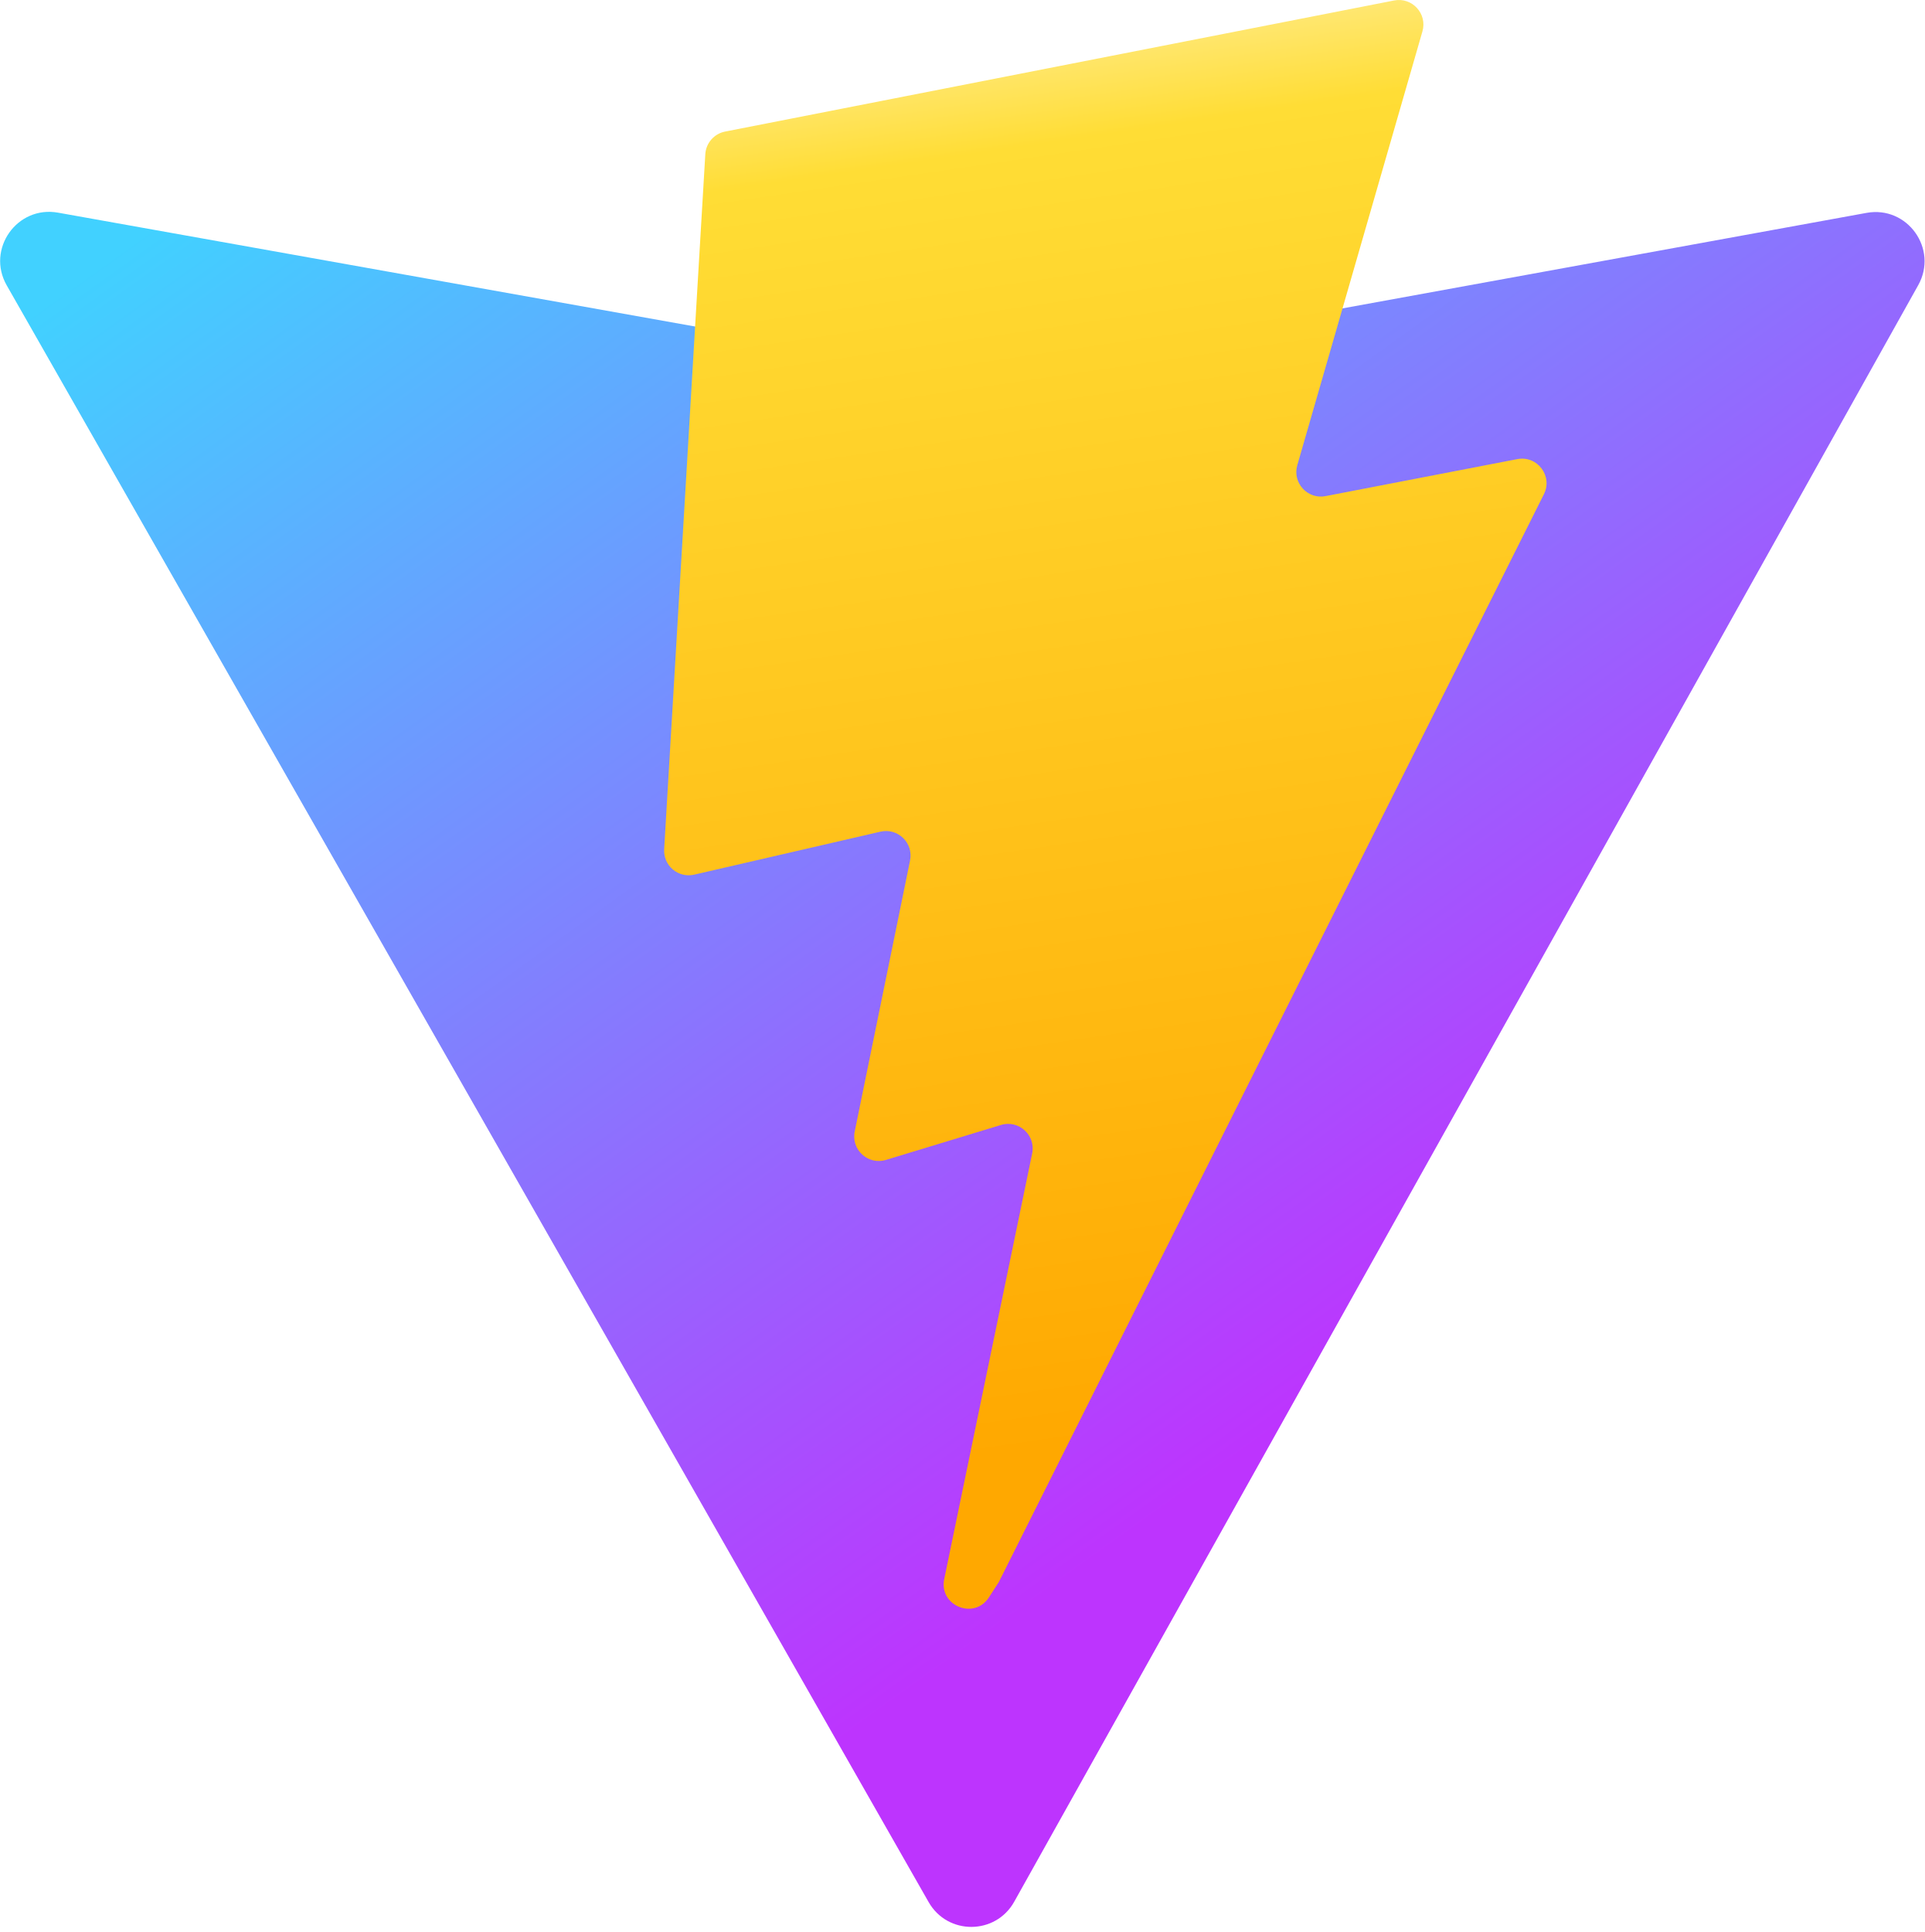
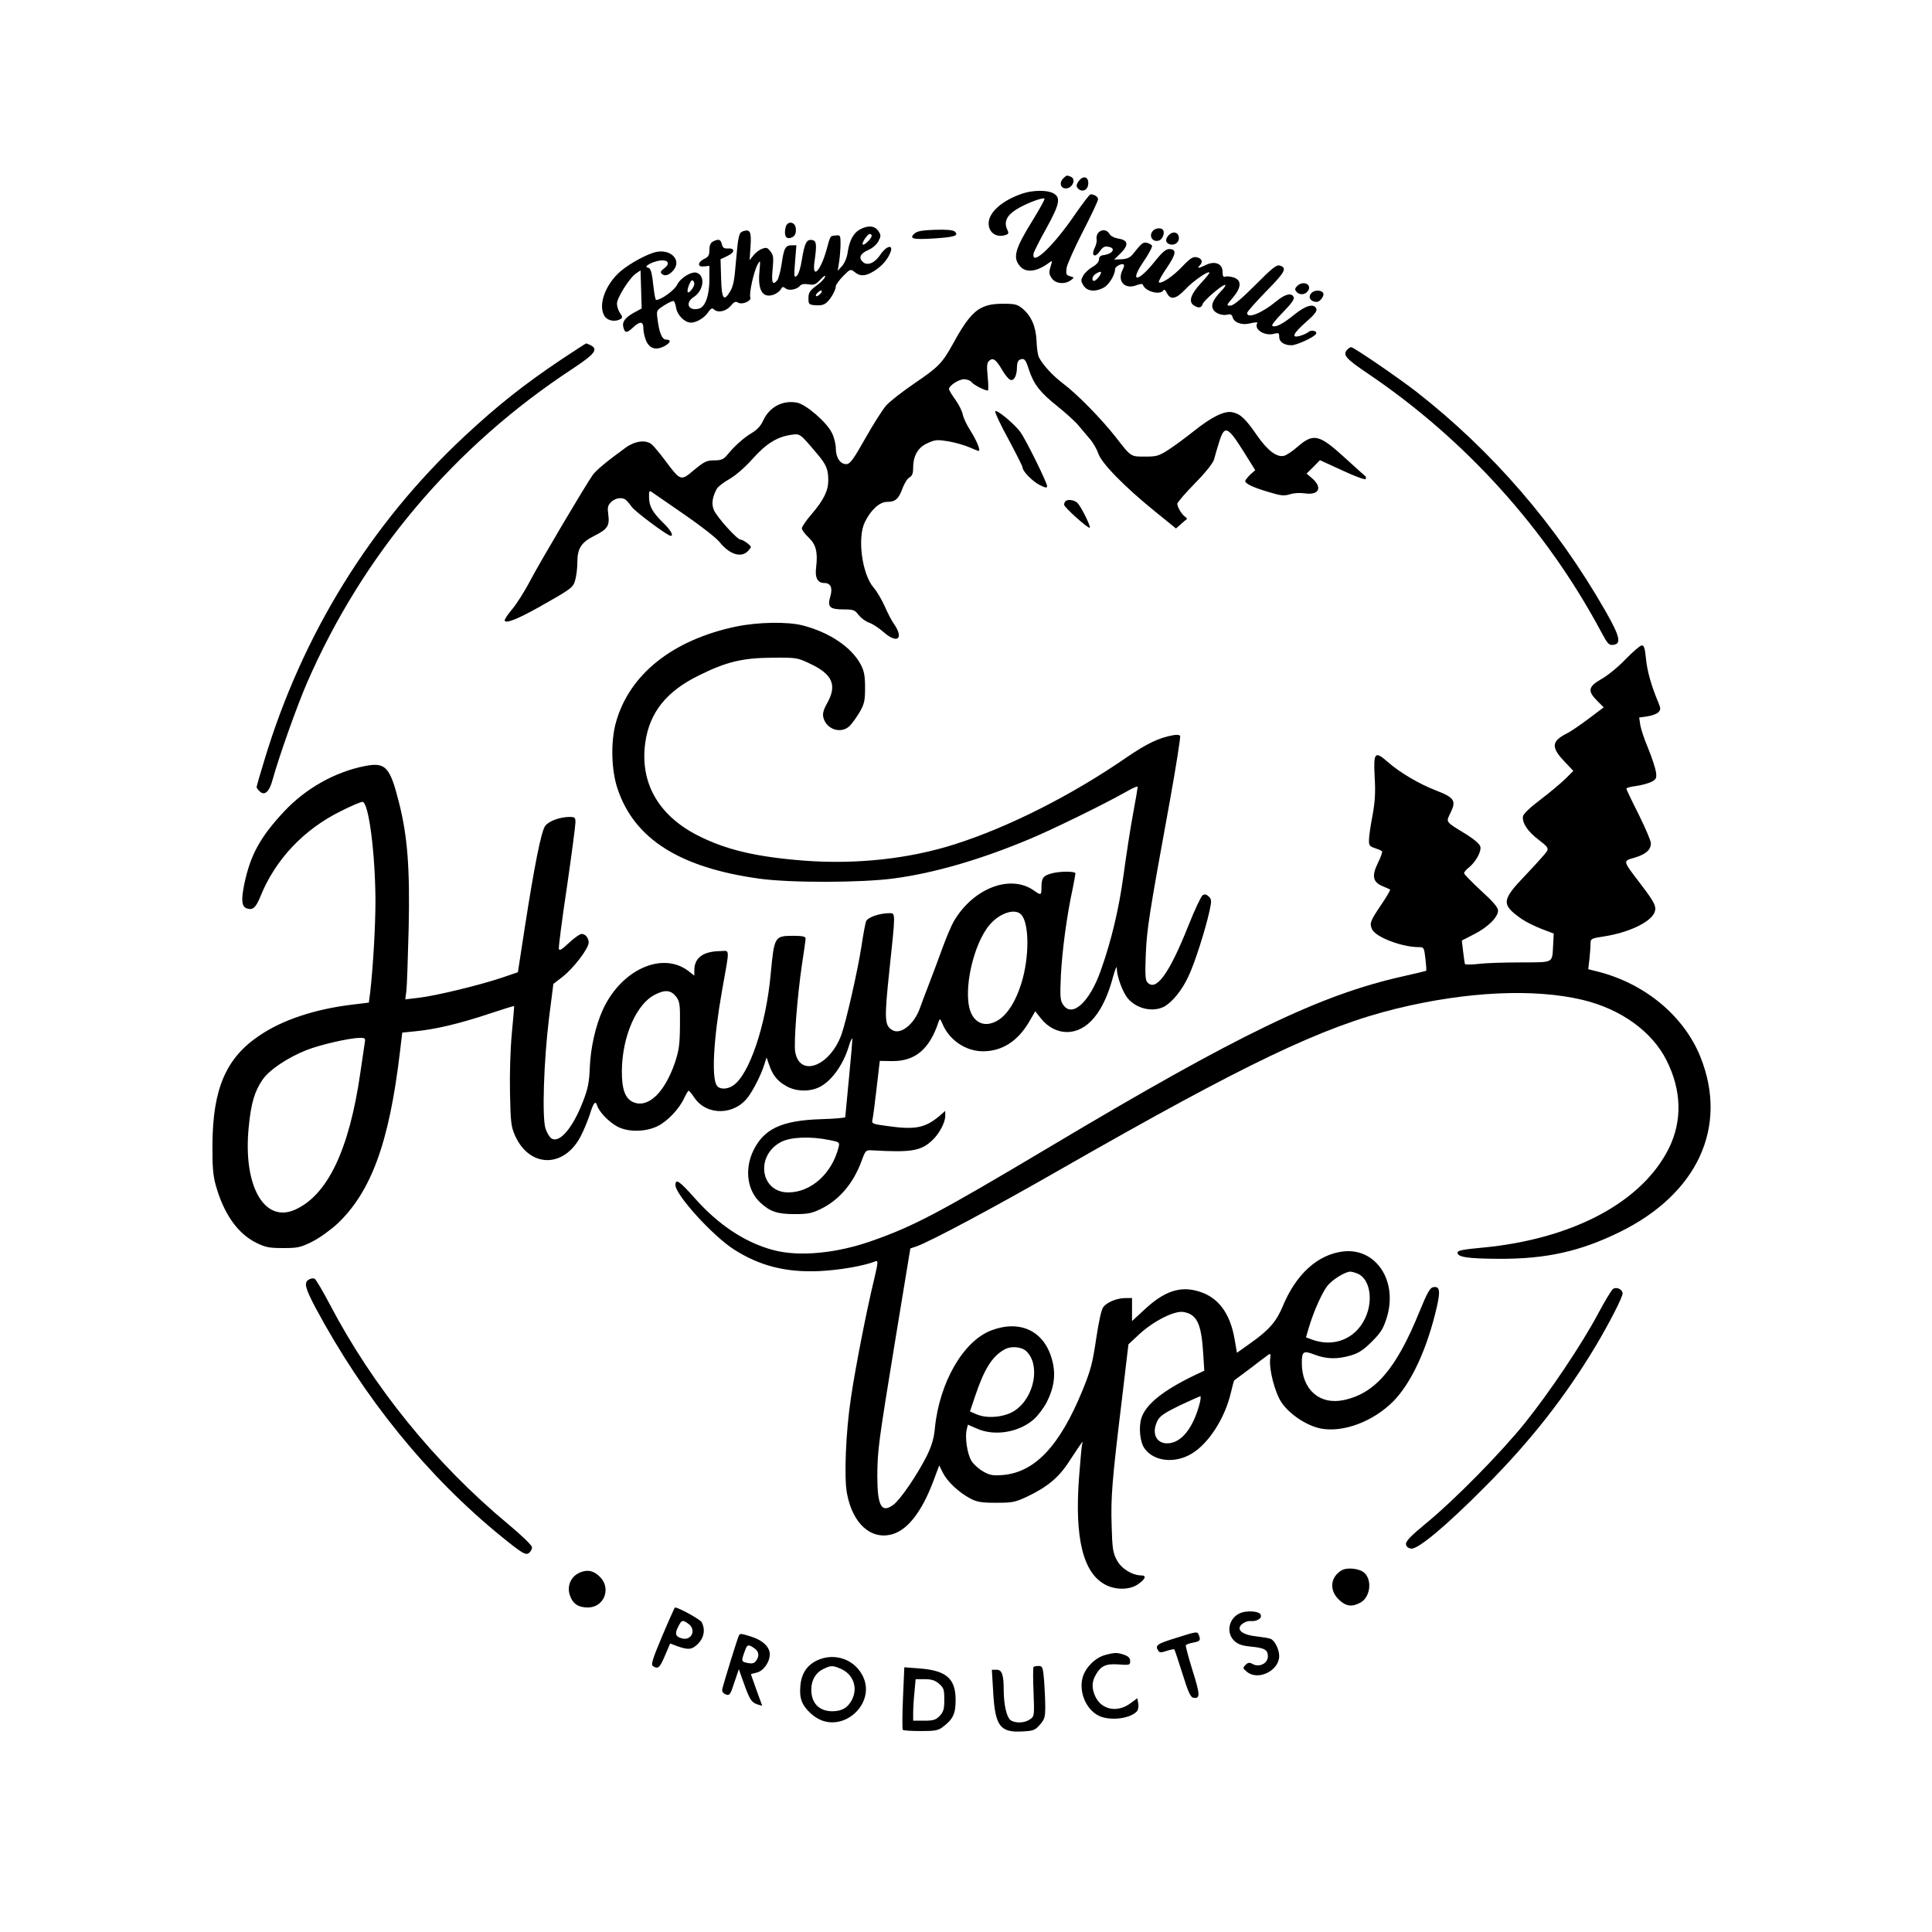
- <svg xmlns="http://www.w3.org/2000/svg" aria-hidden="true" role="img" class="iconify iconify--logos" width="31.88" height="32" preserveAspectRatio="xMidYMid meet" viewBox="0 0 256 257">
-   <defs>
-     <linearGradient id="IconifyId1813088fe1fbc01fb466" x1="-.828%" x2="57.636%" y1="7.652%" y2="78.411%">
-       <stop offset="0%" stop-color="#41D1FF" />
-       <stop offset="100%" stop-color="#BD34FE" />
-     </linearGradient>
-     <linearGradient id="IconifyId1813088fe1fbc01fb467" x1="43.376%" x2="50.316%" y1="2.242%" y2="89.03%">
-       <stop offset="0%" stop-color="#FFEA83" />
-       <stop offset="8.333%" stop-color="#FFDD35" />
-       <stop offset="100%" stop-color="#FFA800" />
-     </linearGradient>
-   </defs>
-   <path fill="url(#IconifyId1813088fe1fbc01fb466)" d="M255.153 37.938L134.897 252.976c-2.483 4.44-8.862 4.466-11.382.048L.875 37.958c-2.746-4.814 1.371-10.646 6.827-9.67l120.385 21.517a6.537 6.537 0 0 0 2.322-.004l117.867-21.483c5.438-.991 9.574 4.796 6.877 9.62Z" />
-   <path fill="url(#IconifyId1813088fe1fbc01fb467)" d="M185.432.063L96.44 17.501a3.268 3.268 0 0 0-2.634 3.014l-5.474 92.456a3.268 3.268 0 0 0 3.997 3.378l24.777-5.718c2.318-.535 4.413 1.507 3.936 3.838l-7.361 36.047c-.495 2.426 1.782 4.5 4.151 3.78l15.304-4.649c2.372-.72 4.652 1.36 4.15 3.788l-11.698 56.621c-.732 3.542 3.979 5.473 5.943 2.437l1.313-2.028l72.516-144.72c1.215-2.423-.88-5.186-3.54-4.672l-25.505 4.922c-2.396.462-4.435-1.77-3.759-4.114l16.646-57.705c.677-2.35-1.37-4.583-3.769-4.113Z" />
+ <svg xmlns="http://www.w3.org/2000/svg" version="1.0" width="1024pt" height="1024pt" viewBox="0 0 1024 1024" preserveAspectRatio="xMidYMid meet">
+   <g transform="translate(0,1024) scale(0.1,-0.1)" fill="#000000" stroke="none">
+     <path d="M5635 9294 c-20 -20 -16 -48 8 -52 38 -7 66 49 31 62 -21 8 -20 8 -39 -10z" />
+     <path d="M5716 9278 c-11 -16 -13 -25 -4 -35 18 -22 47 -15 54 11 11 47 -23 63 -50 24z" />
+     <path d="M5425 9216 c-109 -35 -185 -100 -185 -160 0 -51 44 -79 94 -60 12 4 13 10 4 29 -18 39 -2 73 49 105 47 30 141 66 149 57 3 -3 -25 -53 -61 -112 -96 -155 -109 -200 -68 -247 31 -35 87 -29 150 17 21 16 22 16 11 -19 -9 -29 -8 -40 6 -60 19 -30 70 -35 102 -11 19 14 18 15 -5 21 -20 6 -22 11 -18 43 3 20 42 107 86 193 45 87 81 164 81 172 0 13 -20 26 -40 26 -5 0 -40 -46 -79 -102 -116 -171 -235 -284 -223 -212 2 10 33 72 69 136 71 129 77 163 33 185 -32 16 -103 15 -155 -1z" />
+     <path d="M4164 9036 c-9 -39 -1 -61 21 -58 26 5 36 21 33 52 -4 36 -45 41 -54 6z" />
+     <path d="M4558 9024 c-34 -18 -56 -59 -65 -120 -3 -27 -16 -57 -29 -73 l-24 -26 8 50 c4 28 7 70 7 95 0 42 -2 45 -24 42 -32 -3 -29 2 -50 -75 -32 -115 -78 -161 -64 -64 13 92 11 112 -14 115 -28 4 -38 -15 -53 -105 -6 -41 -18 -78 -27 -85 -15 -12 -15 -4 -9 75 l7 87 -24 0 c-34 0 -42 -14 -54 -98 -6 -40 -17 -79 -23 -87 -25 -30 -32 -15 -25 58 6 62 4 76 -12 95 -15 20 -22 22 -44 13 -15 -5 -35 -21 -46 -35 l-20 -25 5 73 c5 78 -2 92 -38 81 -24 -8 -27 -20 -40 -168 -7 -92 -14 -126 -31 -153 -33 -55 -44 -39 -47 72 l-3 100 36 17 c41 19 42 43 2 40 -19 -1 -27 4 -31 23 -7 26 -17 29 -47 14 -13 -7 -19 -21 -19 -45 0 -27 -5 -37 -27 -47 -16 -7 -28 -20 -28 -28 0 -10 8 -14 28 -12 l27 3 0 -70 c0 -87 -22 -149 -56 -157 -55 -14 -75 30 -28 61 53 34 64 111 18 129 -27 10 -87 -26 -105 -63 -14 -29 -82 -79 -111 -81 -4 0 -9 26 -13 58 -10 93 -15 111 -33 114 -26 6 40 38 78 38 36 0 40 -22 8 -44 -16 -12 -19 -19 -11 -27 16 -16 43 -7 65 22 39 52 -16 108 -92 94 -46 -9 -139 -59 -190 -102 -84 -72 -123 -185 -84 -241 16 -23 57 -29 83 -13 11 7 11 13 -3 32 -9 13 -16 35 -16 50 0 31 69 140 103 161 l22 15 3 -101 3 -101 -35 -19 c-52 -28 -70 -51 -62 -81 8 -31 18 -32 52 0 36 34 54 32 54 -5 0 -17 6 -46 14 -65 18 -42 51 -53 95 -31 35 18 41 36 12 36 -22 0 -37 36 -46 108 -6 47 -6 47 36 74 24 15 46 25 50 22 4 -2 10 -19 13 -38 7 -38 46 -76 78 -76 30 0 73 26 92 56 13 19 21 23 29 15 21 -21 64 -12 89 17 19 23 27 26 40 18 22 -13 72 9 65 28 -8 20 19 139 38 173 15 27 16 26 10 -38 -9 -100 18 -142 78 -120 14 6 30 18 35 27 8 15 13 16 25 6 17 -15 60 -7 77 13 7 9 23 12 45 8 30 -5 39 -1 64 26 18 19 27 24 24 14 -3 -10 -24 -32 -47 -48 -34 -26 -41 -36 -41 -65 0 -33 2 -35 38 -38 27 -2 45 2 59 15 23 21 48 66 48 86 0 8 18 32 39 54 38 38 39 38 61 21 29 -24 57 -23 102 5 41 25 73 61 88 101 16 43 -23 33 -54 -14 -28 -43 -67 -60 -91 -40 -26 22 -17 45 25 64 24 10 47 30 56 48 14 27 14 32 -1 54 -18 28 -55 31 -97 8z m62 -34 c0 -14 -40 -53 -47 -46 -8 7 25 56 37 56 6 0 10 -4 10 -10z m-940 -254 c0 -17 -27 -52 -34 -45 -9 9 15 70 25 63 5 -3 9 -11 9 -18z m670 -51 c-7 -8 -17 -15 -22 -15 -6 0 -5 7 2 15 7 8 17 15 22 15 6 0 5 -7 -2 -15z" />
+     <path d="M4955 9022 c-64 -2 -94 -7 -107 -19 -32 -28 -10 -34 100 -27 111 7 137 15 112 37 -10 8 -44 11 -105 9z" />
+     <path d="M6112 9018 c-27 -27 -3 -66 33 -52 17 7 29 39 20 54 -8 14 -38 13 -53 -2z" />
+     <path d="M5820 9005 c-6 -8 -10 -22 -8 -32 3 -10 -2 -31 -10 -47 -20 -41 0 -56 27 -18 16 23 26 28 46 24 41 -7 24 -37 -25 -44 -17 -2 -25 -9 -25 -23 0 -12 -13 -28 -35 -40 -19 -11 -41 -32 -49 -46 -13 -24 -13 -29 2 -53 20 -30 61 -35 106 -11 28 14 61 68 61 98 0 15 37 34 47 24 2 -3 0 -14 -6 -25 -32 -61 9 -108 72 -84 21 8 33 9 35 2 12 -35 91 -56 108 -29 4 7 11 2 18 -13 20 -40 49 -34 99 19 42 45 127 103 127 87 0 -4 -20 -28 -45 -55 -53 -57 -66 -96 -40 -116 26 -18 43 -16 49 5 7 20 102 102 119 102 6 0 -3 -15 -20 -32 -44 -47 -56 -74 -43 -98 12 -22 50 -35 79 -27 13 3 21 -1 24 -14 8 -30 52 -45 97 -32 22 5 37 6 34 1 -20 -33 38 -71 89 -57 24 6 27 5 27 -17 0 -26 26 -44 65 -44 27 0 119 42 130 60 9 15 -23 24 -39 11 -8 -7 -28 -16 -45 -21 -49 -14 -39 11 31 73 44 38 60 59 55 70 -12 31 -56 19 -120 -33 -60 -49 -101 -69 -114 -56 -4 4 22 35 56 70 43 44 62 69 58 80 -10 27 -46 18 -95 -23 -74 -61 -152 -92 -152 -60 0 7 46 58 101 115 102 103 113 125 70 137 -16 4 -44 -19 -128 -104 -76 -76 -116 -109 -132 -109 -22 0 -21 2 13 42 46 54 48 92 6 107 -17 5 -37 8 -45 5 -11 -5 -15 2 -15 25 0 43 -40 60 -88 37 -39 -19 -50 -20 -34 -4 19 19 14 37 -13 44 -21 5 -34 -2 -78 -48 -51 -54 -113 -95 -125 -84 -3 4 16 38 42 76 50 73 54 100 13 100 -17 0 -37 -17 -72 -60 -91 -117 -143 -123 -65 -8 29 42 49 81 46 86 -3 5 -15 12 -27 15 -20 5 -28 -1 -76 -62 -14 -16 -31 -24 -58 -25 l-40 -2 33 32 c45 45 43 70 -8 79 -24 4 -44 14 -50 26 -13 23 -43 25 -60 4z m8 -227 c-8 -12 -20 -24 -26 -26 -19 -6 -14 26 6 37 28 17 35 13 20 -11z" />
+     <path d="M6196 8995 c-22 -22 -20 -42 4 -50 27 -8 52 12 48 39 -4 26 -31 32 -52 11z" />
+     <path d="M6875 8724 c-12 -12 -13 -19 -4 -30 15 -18 43 -18 59 1 29 35 -21 62 -55 29z" />
+     <path d="M6952 8688 c-22 -22 -7 -48 28 -48 16 0 39 31 34 45 -7 18 -45 20 -62 3z" />
+     <path d="M5203 8609 c-47 -23 -88 -74 -148 -184 -60 -109 -79 -129 -204 -214 -65 -44 -133 -97 -153 -119 -19 -21 -70 -101 -112 -176 -65 -115 -81 -136 -101 -136 -32 0 -55 35 -55 84 0 22 -9 59 -21 82 -26 55 -137 151 -185 160 -76 14 -146 -23 -179 -95 -12 -27 -32 -49 -59 -65 -43 -25 -95 -72 -133 -119 -19 -22 -31 -27 -67 -27 -39 0 -53 -6 -106 -50 -72 -61 -72 -61 -155 50 -29 39 -62 78 -72 86 -32 24 -87 17 -136 -18 -103 -75 -156 -119 -175 -145 -41 -58 -280 -462 -332 -561 -29 -56 -73 -125 -97 -153 -24 -28 -41 -55 -38 -59 9 -15 66 8 180 71 175 99 183 104 194 146 6 21 11 62 11 91 0 75 20 107 90 142 70 35 82 53 74 113 -5 37 -3 48 15 66 21 21 57 27 76 13 6 -4 21 -21 33 -38 18 -26 190 -154 207 -154 17 0 -1 32 -41 70 -56 55 -74 88 -74 136 0 34 1 36 19 23 11 -8 88 -61 171 -118 83 -57 166 -122 183 -143 54 -68 117 -87 153 -47 19 21 18 21 -5 40 -13 10 -29 19 -36 19 -18 0 -124 118 -141 156 -14 32 -9 68 15 113 7 12 37 35 67 52 32 18 83 62 122 106 72 81 130 117 203 128 50 7 46 11 139 -99 50 -59 60 -83 60 -142 0 -55 -24 -104 -89 -180 -28 -32 -51 -66 -51 -74 0 -9 16 -30 35 -48 40 -38 50 -78 41 -156 -8 -58 7 -86 43 -86 34 0 45 -26 32 -71 -17 -56 -4 -69 70 -69 53 0 60 -3 80 -30 13 -16 37 -34 55 -40 18 -6 53 -29 78 -51 72 -63 108 -35 55 43 -11 14 -33 56 -49 93 -17 38 -44 83 -60 101 -61 71 -87 264 -46 347 32 65 78 107 118 107 44 0 61 15 82 73 10 26 26 52 37 57 14 8 19 22 19 51 0 64 26 109 78 131 39 18 51 18 108 9 35 -6 84 -20 110 -31 25 -11 48 -20 51 -20 12 0 -10 54 -42 105 -20 30 -38 69 -42 87 -3 18 -21 54 -39 79 -19 26 -34 51 -34 57 0 18 52 52 80 52 15 0 34 -7 41 -17 12 -14 68 -43 85 -43 3 0 3 33 -1 73 -6 60 -4 75 9 86 20 17 36 5 70 -54 14 -23 32 -45 41 -48 19 -8 35 22 35 66 0 23 6 37 16 41 23 9 30 2 48 -55 26 -77 58 -118 149 -191 46 -37 97 -83 113 -103 16 -19 43 -51 60 -71 17 -19 37 -54 45 -77 16 -51 137 -175 301 -308 l111 -90 26 23 c14 13 28 24 31 26 3 2 -2 9 -11 15 -18 14 -39 50 -39 67 0 7 42 56 94 109 59 60 97 109 101 127 4 16 16 57 27 92 28 89 44 84 126 -46 l65 -104 -27 -24 c-14 -14 -26 -29 -26 -34 0 -14 45 -35 128 -59 62 -19 79 -20 108 -11 21 7 54 9 80 5 77 -11 95 32 36 82 l-27 23 36 35 35 36 120 -55 c66 -31 121 -51 123 -45 1 6 1 11 0 13 -2 1 -51 45 -109 98 -139 127 -168 134 -255 58 -25 -22 -57 -43 -70 -46 -38 -9 -87 28 -143 109 -61 88 -87 113 -130 122 -43 9 -111 -25 -207 -102 -39 -31 -97 -74 -129 -95 -54 -35 -65 -38 -127 -38 -77 0 -73 -3 -156 104 -76 97 -206 229 -277 282 -55 42 -105 95 -129 139 -6 11 -12 50 -13 86 -3 77 -27 133 -74 173 -28 23 -40 26 -103 26 -53 0 -83 -6 -114 -21z" />
+     <path d="M2974 8334 c-198 -133 -337 -243 -514 -408 -497 -464 -859 -1051 -1059 -1716 -23 -74 -41 -138 -41 -142 0 -4 7 -14 16 -22 26 -26 52 -3 69 62 34 123 129 390 181 510 296 682 780 1255 1408 1667 119 79 138 103 97 125 -11 5 -22 10 -24 10 -2 0 -62 -39 -133 -86z" />
+     <path d="M7142 8388 c-28 -28 -11 -48 111 -130 514 -348 942 -822 1233 -1366 34 -64 42 -73 64 -70 45 5 37 43 -40 178 -259 454 -598 847 -1002 1163 -101 78 -333 237 -347 237 -4 0 -12 -5 -19 -12z" />
+     <path d="M5275 8060 c-3 -5 28 -72 70 -148 41 -77 75 -144 75 -150 0 -20 52 -73 91 -93 30 -15 39 -16 39 -6 0 19 -114 249 -141 286 -32 44 -127 123 -134 111z" />
+     <path d="M5647 7583 c-4 -3 -7 -12 -7 -18 0 -14 129 -129 136 -122 6 6 -42 105 -64 130 -15 17 -53 23 -65 10z" />
+     <path d="M3901 6919 c-338 -71 -567 -255 -637 -510 -28 -102 -24 -254 10 -352 89 -264 330 -416 750 -474 164 -23 543 -22 713 1 213 28 460 100 718 208 123 51 400 187 513 251 34 20 62 32 62 26 0 -5 -11 -70 -25 -145 -14 -74 -36 -219 -50 -322 -25 -182 -64 -346 -121 -507 -60 -169 -153 -252 -200 -179 -15 22 -16 43 -11 157 7 130 31 313 62 455 8 40 15 78 15 83 0 12 -86 12 -129 -1 -42 -12 -51 -24 -51 -72 0 -44 -2 -45 -40 -18 -124 88 -321 13 -424 -162 -14 -24 -40 -86 -59 -138 -19 -52 -51 -138 -71 -190 -20 -52 -44 -114 -52 -138 -30 -81 -99 -136 -142 -113 -44 24 -46 53 -18 318 33 311 33 303 0 303 -52 0 -116 -22 -124 -44 -4 -12 -15 -70 -24 -131 -21 -135 -82 -402 -107 -471 -62 -166 -219 -225 -244 -91 -9 46 11 298 35 461 11 71 20 135 20 142 0 10 -17 14 -64 14 -101 0 -102 -3 -121 -200 -24 -272 -114 -538 -200 -594 -30 -20 -69 -21 -84 -2 -31 37 -20 246 26 506 42 234 42 210 -8 209 -92 -1 -139 -35 -139 -102 l0 -28 -32 25 c-139 105 -356 6 -453 -206 -38 -84 -65 -201 -69 -307 -3 -78 -10 -112 -36 -179 -54 -140 -124 -223 -167 -196 -9 5 -23 28 -31 50 -20 56 -10 360 18 589 l23 180 49 38 c58 45 138 150 138 181 0 25 -17 46 -38 46 -8 0 -38 -21 -66 -47 -38 -36 -51 -44 -54 -32 -2 9 17 157 43 329 25 172 45 325 45 341 0 26 -3 29 -31 29 -50 0 -109 -21 -129 -47 -21 -27 -57 -207 -109 -542 l-36 -234 -85 -29 c-119 -40 -351 -96 -438 -106 l-74 -9 6 46 c3 25 8 174 12 331 7 318 -6 488 -51 665 -48 191 -71 216 -180 195 -159 -31 -316 -119 -431 -243 -125 -134 -177 -229 -209 -382 -18 -88 -14 -121 14 -130 31 -10 47 4 71 63 79 196 229 355 425 452 55 28 107 50 116 50 33 0 68 -272 69 -524 0 -139 -13 -356 -28 -486 l-7 -54 -98 -12 c-191 -24 -359 -80 -478 -160 -180 -119 -251 -282 -253 -579 -1 -115 3 -165 17 -215 42 -152 116 -258 215 -307 49 -24 69 -28 142 -28 77 0 92 3 153 33 38 19 97 61 133 94 181 170 277 431 334 914 l12 101 70 7 c104 10 232 40 385 91 75 25 137 44 138 43 1 -2 -5 -66 -12 -143 -8 -83 -12 -212 -10 -315 3 -157 6 -181 26 -227 76 -173 259 -176 348 -7 17 32 38 84 48 114 21 67 31 79 40 50 11 -34 64 -89 109 -112 56 -29 145 -28 209 2 53 25 117 92 144 151 10 21 20 38 23 38 3 0 17 -17 31 -38 66 -96 213 -93 285 6 28 38 68 117 84 168 l13 40 13 -37 c19 -56 43 -87 89 -113 48 -29 116 -33 169 -11 68 28 135 119 166 224 7 23 15 40 17 38 2 -2 -6 -95 -17 -207 -11 -112 -20 -207 -20 -210 0 -4 -60 -9 -132 -11 -205 -7 -299 -51 -355 -166 -48 -99 -33 -214 39 -278 50 -46 89 -59 178 -59 72 0 93 4 142 28 97 48 170 134 214 252 21 58 23 60 56 58 208 -12 260 -4 321 55 36 34 67 93 67 127 l0 27 -32 -28 c-76 -63 -128 -73 -276 -52 -77 10 -83 13 -78 32 3 12 13 87 22 167 l17 146 66 -1 c122 -1 198 63 246 209 6 18 8 17 20 -11 36 -87 124 -146 215 -146 103 0 187 55 248 162 l29 50 31 -39 c36 -45 86 -71 136 -71 109 0 196 104 246 295 11 39 19 58 19 44 1 -46 31 -127 58 -160 47 -56 132 -75 192 -45 43 23 95 86 129 159 33 68 90 246 113 350 11 52 11 60 -4 75 -13 12 -22 14 -33 7 -8 -6 -42 -77 -74 -158 -103 -259 -174 -357 -220 -302 -10 12 -11 49 -7 148 6 134 15 197 128 815 33 183 57 337 54 342 -3 5 -20 7 -38 3 -74 -13 -138 -44 -244 -116 -292 -202 -627 -371 -913 -462 -242 -77 -519 -107 -793 -87 -261 20 -420 58 -571 135 -208 107 -305 280 -276 490 22 160 112 273 284 357 147 73 232 93 391 94 126 1 132 0 197 -31 122 -57 146 -115 91 -212 -19 -34 -24 -55 -19 -74 16 -64 95 -89 140 -44 12 12 36 45 52 72 25 44 29 60 29 130 0 64 -5 89 -23 123 -49 92 -165 170 -307 207 -82 21 -238 18 -354 -6z m1512 -1527 c43 -47 43 -226 1 -362 -40 -127 -99 -203 -171 -216 -44 -8 -83 18 -100 67 -39 110 16 356 102 457 53 63 136 90 168 54z m-1829 -435 c19 -26 21 -42 20 -150 -1 -105 -5 -133 -27 -200 -54 -156 -138 -238 -215 -211 -47 17 -67 67 -66 169 2 182 77 355 177 404 53 27 84 23 111 -12z m-1650 -239 c-2 -13 -13 -86 -24 -163 -59 -410 -174 -650 -347 -727 -163 -72 -275 128 -245 435 12 128 31 193 74 255 35 51 133 117 232 156 70 28 225 64 282 65 27 1 31 -2 28 -21z m2460 -520 c55 -11 57 -12 51 -37 -34 -140 -146 -241 -267 -241 -148 0 -176 194 -39 267 51 27 156 31 255 11z" />
+     <path d="M8615 6745 c-38 -40 -96 -87 -127 -104 -70 -40 -75 -63 -23 -115 l35 -35 -81 -61 c-44 -33 -95 -68 -112 -76 -84 -42 -87 -74 -17 -148 l49 -52 -42 -42 c-24 -23 -83 -73 -132 -110 -56 -42 -91 -76 -93 -89 -5 -35 25 -80 83 -124 47 -36 53 -44 44 -61 -6 -10 -56 -66 -111 -124 -131 -136 -133 -158 -21 -236 24 -16 71 -39 105 -52 l63 -24 -3 -59 c-6 -100 8 -93 -170 -94 -86 0 -188 -3 -225 -8 -38 -4 -70 -4 -72 -1 -2 3 -6 33 -10 65 l-7 60 66 34 c73 37 126 90 126 125 0 16 -26 47 -90 105 -49 46 -90 87 -90 93 0 6 11 19 24 29 37 29 69 86 62 112 -3 13 -32 38 -73 64 -116 71 -110 63 -84 117 30 62 19 79 -77 116 -91 35 -192 95 -255 150 -70 62 -78 54 -71 -77 5 -82 2 -131 -11 -203 -10 -52 -19 -111 -19 -130 -1 -31 3 -36 31 -45 18 -6 35 -13 38 -17 3 -3 -6 -30 -21 -60 -35 -71 -28 -103 24 -125 20 -8 39 -17 40 -18 2 -2 -18 -37 -45 -77 -61 -90 -65 -102 -51 -133 19 -42 158 -95 248 -95 27 0 28 -2 35 -61 4 -33 6 -62 4 -64 -2 -2 -58 -15 -124 -30 -438 -98 -869 -306 -1870 -903 -591 -352 -721 -421 -947 -500 -185 -65 -382 -84 -518 -48 -149 39 -292 133 -419 277 -80 90 -101 104 -101 68 0 -52 198 -270 311 -342 137 -87 275 -122 453 -114 104 5 234 27 297 52 14 5 13 -6 -7 -92 -38 -154 -101 -474 -124 -633 -27 -176 -37 -421 -21 -505 30 -162 129 -250 243 -216 81 25 154 120 214 278 l32 86 20 -40 c24 -47 84 -103 144 -135 36 -19 58 -23 138 -23 87 0 101 3 165 33 105 50 167 101 221 185 75 114 76 114 70 95 -3 -9 -10 -90 -17 -180 -24 -322 22 -507 141 -568 54 -28 127 -27 170 2 42 29 49 48 18 48 -49 1 -106 37 -129 82 -20 37 -24 62 -27 180 -5 152 2 240 54 668 l35 295 57 53 c77 71 188 127 236 118 70 -13 93 -61 103 -216 l6 -95 -49 -23 c-167 -80 -260 -154 -284 -227 -16 -49 -8 -130 17 -163 49 -68 159 -80 247 -28 91 53 178 188 210 325 8 35 16 64 18 65 2 1 38 29 82 61 43 33 86 66 95 72 15 11 17 9 13 -20 -6 -57 25 -177 60 -230 43 -63 131 -122 206 -138 118 -24 278 35 386 143 96 97 180 278 231 499 20 86 16 112 -17 107 -18 -2 -32 -26 -75 -131 -123 -303 -235 -433 -402 -468 -128 -26 -221 57 -221 196 0 63 8 68 68 45 63 -24 120 -25 192 -4 41 12 67 29 111 73 49 49 61 69 80 130 58 194 -59 368 -232 348 -135 -16 -250 -121 -320 -290 -34 -82 -73 -127 -174 -198 l-69 -49 -12 70 c-24 141 -88 226 -193 256 -97 29 -182 0 -287 -99 l-64 -59 0 61 0 61 -35 0 c-43 0 -94 -20 -116 -46 -11 -12 -24 -71 -39 -169 -19 -129 -29 -168 -72 -273 -121 -296 -253 -436 -424 -450 -52 -4 -68 -1 -103 19 -23 13 -51 38 -62 56 -22 35 -36 125 -25 167 l6 25 48 -21 c92 -41 220 -21 300 48 22 19 54 61 71 94 40 81 48 150 26 227 -42 149 -168 209 -320 152 -149 -56 -276 -276 -300 -519 -5 -55 -17 -93 -42 -145 -51 -101 -139 -231 -177 -260 -64 -48 -86 -8 -86 154 1 137 5 167 97 730 l78 474 30 10 c69 23 416 208 778 416 969 554 1376 749 1768 845 372 91 731 108 989 46 202 -49 366 -167 443 -320 80 -159 84 -320 13 -465 -142 -287 -511 -483 -991 -528 -100 -9 -130 -15 -130 -26 0 -24 53 -32 220 -33 250 -1 430 39 640 142 412 202 576 557 428 927 -87 218 -295 391 -547 454 l-48 12 6 51 c3 28 6 65 6 81 0 30 1 31 73 42 127 20 238 72 264 122 16 33 6 54 -71 155 -97 127 -96 122 -33 140 60 18 87 41 87 77 0 13 -30 82 -65 153 -36 71 -65 132 -65 136 0 4 23 11 52 14 28 4 64 14 81 22 26 14 28 20 24 52 -3 20 -21 75 -40 122 -20 47 -39 103 -43 126 l-6 41 42 6 c24 3 50 13 59 21 13 14 14 20 2 49 -39 92 -61 172 -67 236 -6 57 -10 71 -23 70 -9 -1 -47 -34 -86 -74z m-1421 -3255 c66 -25 87 -140 42 -236 -52 -112 -169 -158 -288 -112 l-26 10 15 51 c24 82 68 181 97 220 25 33 95 77 123 77 6 0 23 -4 37 -10z m-1755 -411 c76 -71 45 -242 -57 -313 -52 -37 -146 -47 -204 -23 l-37 16 28 83 c48 143 91 211 156 246 33 19 89 14 114 -9z m920 -276 c-35 -134 -99 -213 -173 -213 -60 0 -84 57 -50 122 12 23 39 41 117 79 56 26 105 48 109 49 3 0 2 -17 -3 -37z" />
+     <path d="M1637 3458 c-27 -15 -20 -44 34 -147 258 -481 594 -896 989 -1217 110 -89 127 -99 145 -84 8 7 15 20 15 29 0 10 -56 64 -127 123 -385 320 -716 728 -943 1161 -39 74 -76 137 -83 140 -7 3 -21 1 -30 -5z" />
+     <path d="M8548 3407 c-8 -7 -44 -66 -79 -132 -86 -161 -253 -410 -385 -575 -127 -158 -373 -409 -527 -535 -81 -67 -107 -94 -105 -110 2 -13 12 -21 28 -23 36 -4 186 121 395 332 236 237 420 471 582 741 71 119 143 259 143 279 0 23 -34 38 -52 23z" />
+     <path d="M7111 1917 c-59 -35 -67 -103 -17 -153 38 -38 70 -43 115 -19 53 27 66 119 22 159 -26 23 -90 30 -120 13z" />
+     <path d="M3073 1905 c-46 -20 -68 -68 -54 -116 15 -48 44 -69 97 -69 84 0 124 97 67 159 -34 36 -68 44 -110 26z" />
+     <path d="M3510 1569 c-52 -124 -61 -152 -49 -160 27 -17 36 -9 63 55 l28 65 40 -15 c58 -20 76 -18 109 15 31 32 38 75 18 113 -8 15 -122 78 -142 78 -1 0 -32 -68 -67 -151z m138 65 c44 -31 19 -91 -33 -78 -35 9 -40 25 -20 63 18 35 22 37 53 15z" />
+     <path d="M6575 1691 c-61 -25 -79 -102 -34 -147 20 -19 40 -26 85 -31 77 -7 94 -17 94 -52 0 -37 -45 -60 -80 -41 -18 10 -25 9 -39 -5 -15 -15 -14 -18 8 -36 59 -49 171 6 171 84 0 35 -24 83 -46 91 -10 4 -44 9 -76 13 -55 6 -88 22 -88 43 0 19 34 41 60 38 36 -3 65 19 49 38 -12 15 -72 18 -104 5z" />
+     <path d="M6228 1557 c-96 -30 -107 -38 -89 -66 7 -11 15 -11 45 -1 21 7 39 10 40 8 2 -1 21 -59 43 -128 29 -94 43 -126 57 -128 38 -8 38 14 -3 143 -22 71 -38 131 -36 135 3 4 21 11 40 14 36 7 40 12 29 40 -8 20 -9 20 -126 -17z" />
+     <path d="M3917 1573 c-7 -11 -85 -265 -89 -287 -2 -12 5 -21 19 -27 20 -7 24 -2 45 63 l24 71 28 -79 c31 -86 40 -98 74 -109 l22 -6 -30 82 c-16 46 -30 84 -30 85 0 1 14 5 31 9 35 8 69 55 69 97 0 38 -36 73 -94 92 -56 18 -63 19 -69 9z m81 -69 c25 -17 28 -42 9 -67 -9 -13 -20 -16 -45 -11 -34 7 -35 8 -11 72 10 26 17 27 47 6z" />
+     <path d="M5857 1468 c-51 -14 -102 -64 -118 -116 -23 -78 17 -173 85 -206 61 -29 169 -15 203 25 6 8 9 26 6 41 l-5 27 -34 -25 c-69 -53 -154 -38 -188 33 -21 45 -20 81 4 120 27 45 53 56 121 51 56 -4 59 -3 59 18 0 16 -9 25 -31 33 -37 13 -50 13 -102 -1z" />
+     <path d="M4334 1441 c-56 -25 -87 -71 -92 -138 -6 -66 9 -103 58 -147 152 -137 378 69 254 231 -51 67 -142 89 -220 54z m120 -45 c68 -28 95 -101 61 -166 -22 -42 -53 -60 -105 -60 -69 1 -110 43 -110 115 0 49 23 89 62 108 41 20 50 21 92 3z" />
+     <path d="M5478 1405 c-3 -3 -3 -64 0 -134 5 -126 4 -128 -19 -144 -28 -20 -78 -22 -103 -4 -20 15 -35 78 -36 153 0 88 -9 114 -38 114 l-25 0 7 -117 c10 -181 36 -217 155 -210 57 3 67 6 92 35 25 28 29 40 29 96 0 34 -3 97 -6 139 -6 71 -9 77 -29 77 -12 0 -24 -2 -27 -5z" />
+     <path d="M4786 1240 c-4 -89 -4 -165 -1 -169 4 -3 46 -6 95 -6 74 0 93 3 116 21 55 41 69 70 69 144 0 113 -49 156 -192 167 l-80 6 -7 -163z m191 76 c25 -22 28 -31 28 -84 0 -50 -4 -65 -24 -86 -21 -22 -33 -26 -83 -26 l-58 0 0 43 c0 23 3 72 7 110 l6 67 48 0 c36 0 55 -6 76 -24z" />
+   </g>
</svg>
